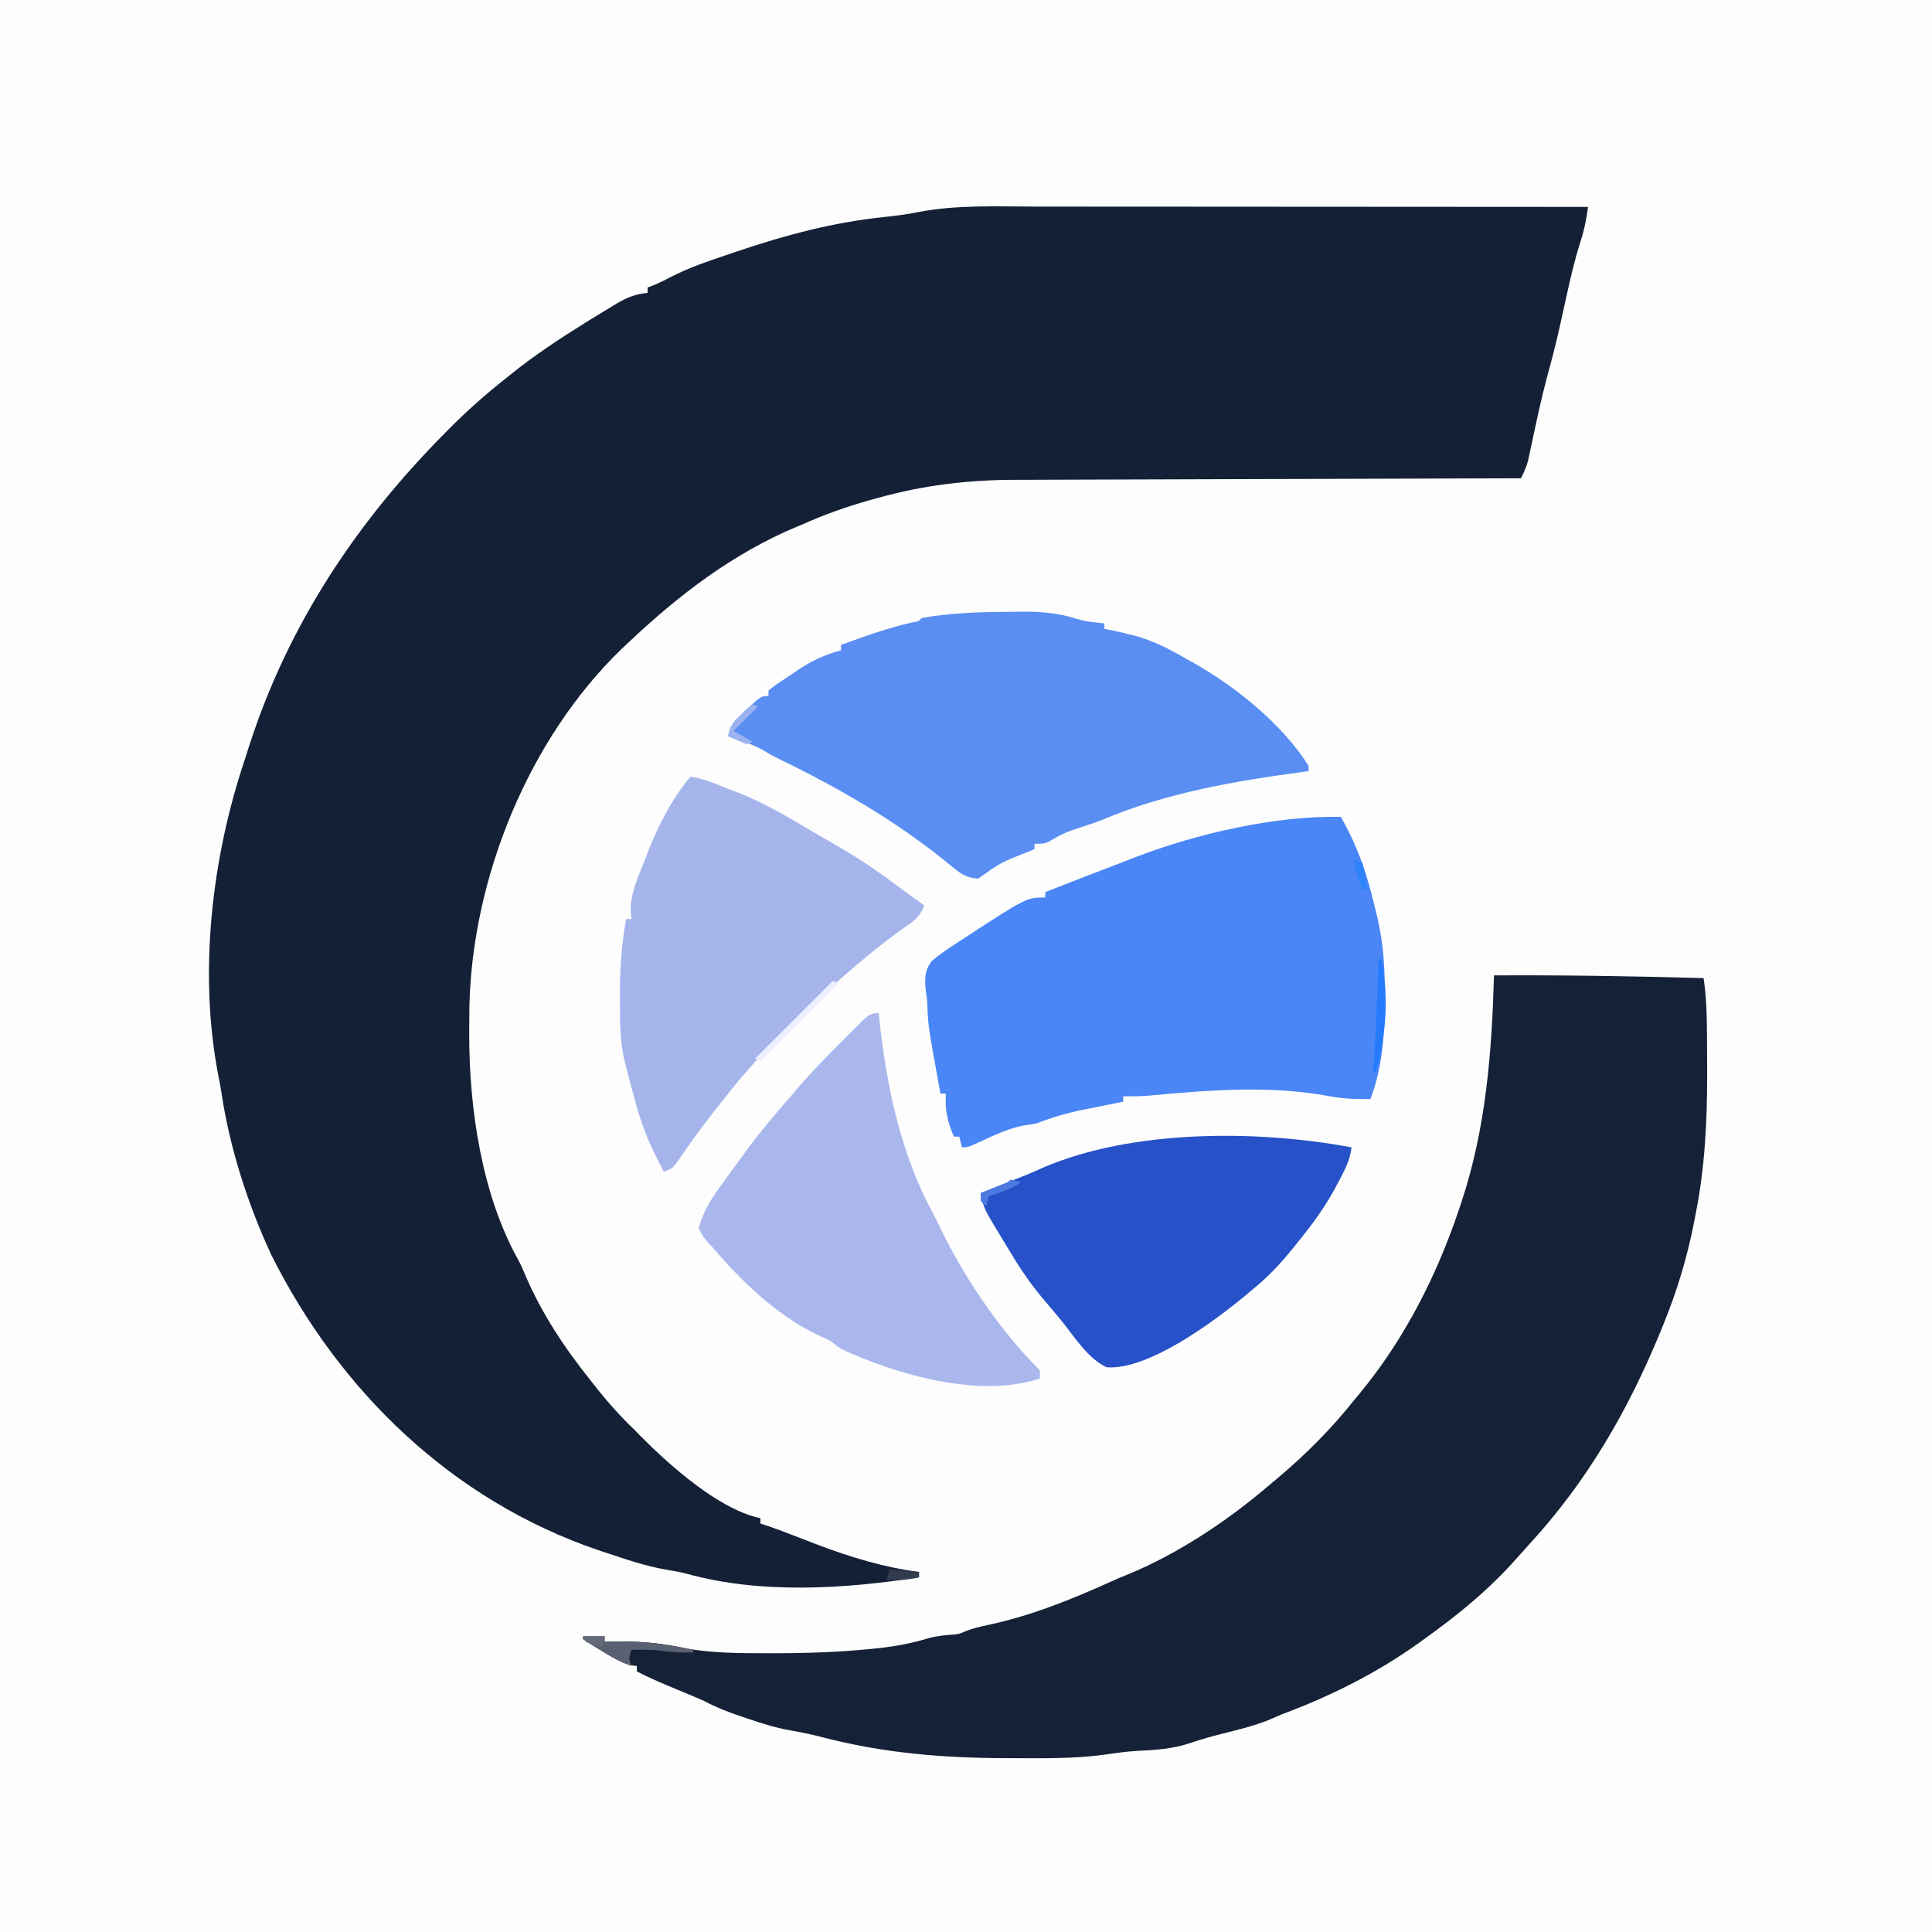
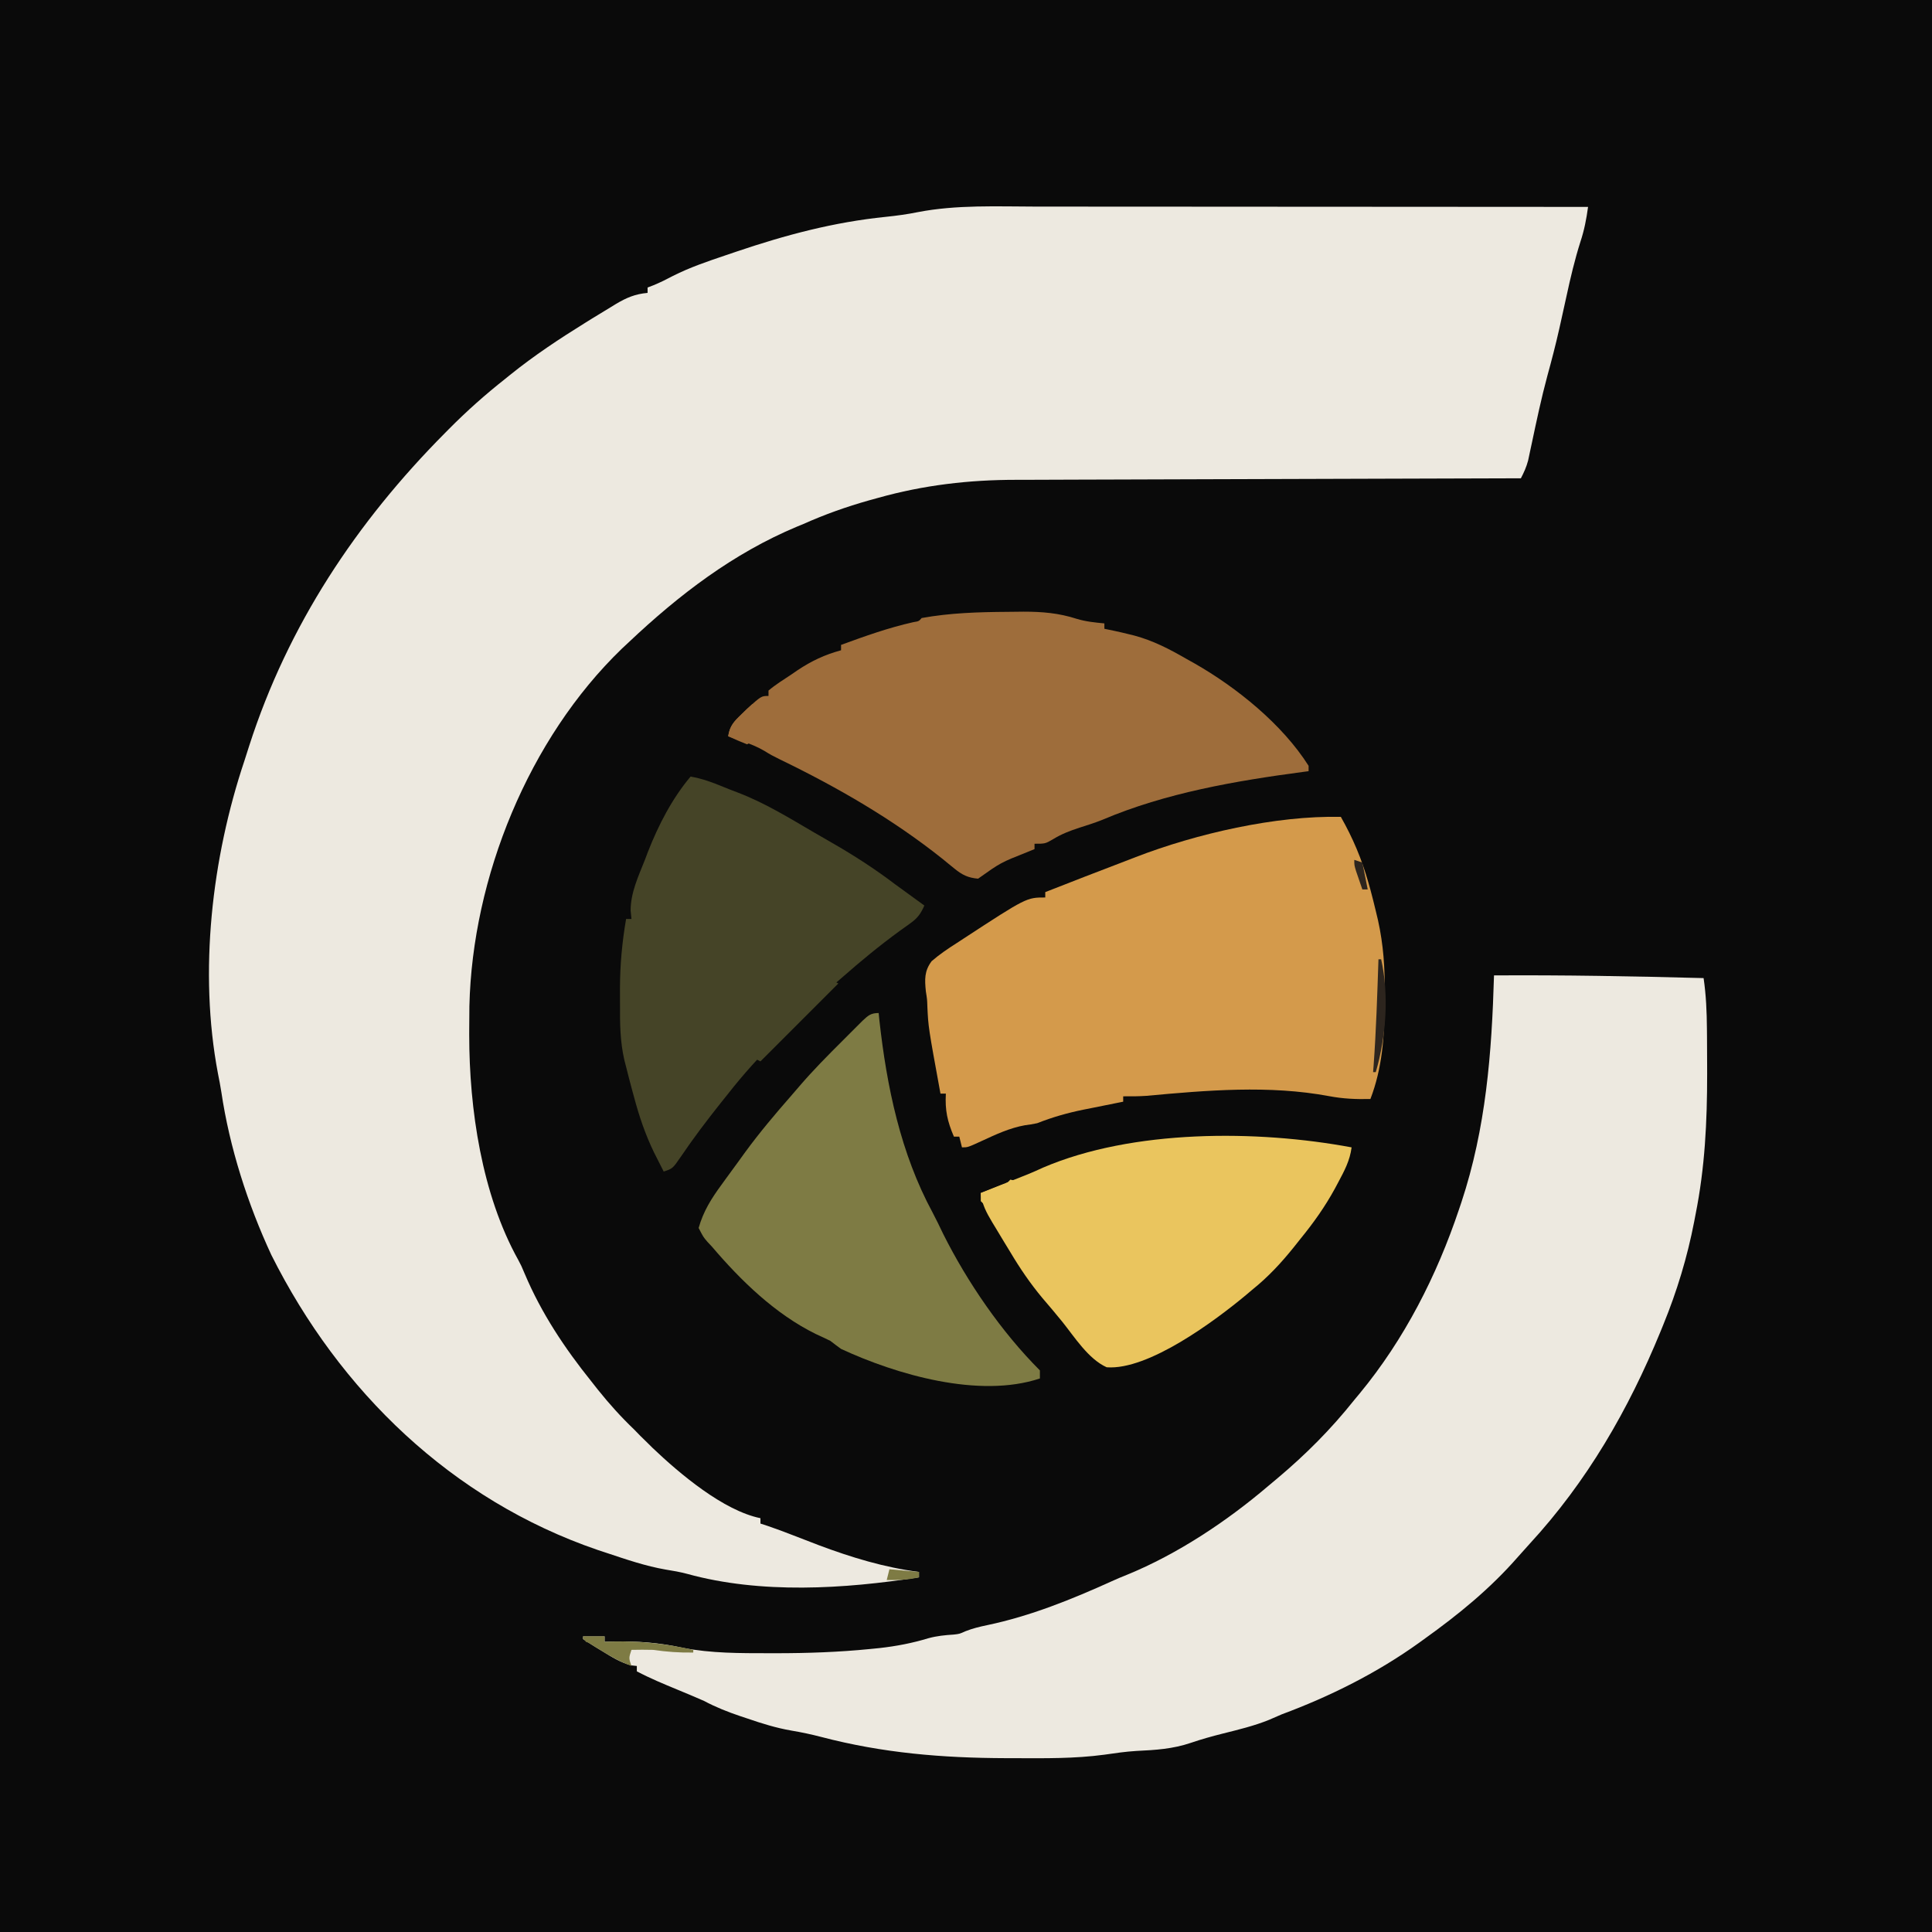
<svg xmlns="http://www.w3.org/2000/svg" version="1.1" width="719" height="719">
-   <path d="M0 0 C237.27 0 474.54 0 719 0 C719 237.27 719 474.54 719 719 C481.73 719 244.46 719 0 719 C0 481.73 0 244.46 0 0 Z " fill="#FDFDFD" transform="translate(0,0)" />
-   <path d="M0 0 C2.249 0 4.497 0 6.746 -0 C12.803 -0.001 18.859 0.005 24.916 0.012 C31.263 0.018 37.611 0.019 43.958 0.02 C54.597 0.023 65.235 0.029 75.873 0.038 C86.822 0.047 97.771 0.054 108.721 0.059 C109.398 0.059 110.074 0.059 110.772 0.059 C114.168 0.061 117.564 0.062 120.96 0.063 C149.058 0.074 177.156 0.091 205.254 0.114 C204.643 4.642 203.848 8.768 202.406 13.106 C200.301 19.75 198.722 26.445 197.247 33.255 C196.504 36.677 195.744 40.094 194.98 43.512 C194.831 44.18 194.682 44.849 194.528 45.538 C193.208 51.404 191.696 57.204 190.104 63.001 C187.862 71.305 186.09 79.717 184.308 88.13 C184.07 89.237 183.832 90.344 183.586 91.485 C183.377 92.474 183.168 93.463 182.952 94.482 C182.301 96.935 181.42 98.876 180.254 101.114 C178.689 101.117 178.689 101.117 177.093 101.121 C151.633 101.18 126.173 101.256 100.713 101.349 C88.4 101.394 76.088 101.434 63.775 101.46 C53.036 101.483 42.296 101.517 31.556 101.562 C25.877 101.586 20.198 101.605 14.519 101.611 C9.157 101.617 3.796 101.637 -1.565 101.668 C-3.518 101.676 -5.47 101.68 -7.423 101.679 C-25.063 101.667 -42.051 103.637 -59.059 108.426 C-60.707 108.88 -60.707 108.88 -62.388 109.343 C-70.789 111.714 -78.777 114.555 -86.746 118.114 C-87.505 118.425 -88.265 118.737 -89.047 119.059 C-112.925 129.042 -133.043 144.466 -151.746 162.114 C-153.03 163.316 -153.03 163.316 -154.34 164.543 C-189.004 198 -209.963 249.706 -211.059 297.539 C-211.103 300.439 -211.119 303.338 -211.121 306.239 C-211.123 306.915 -211.125 307.592 -211.127 308.29 C-211.118 335.857 -206.445 367.633 -192.887 391.981 C-191.746 394.114 -191.746 394.114 -190.414 397.281 C-184.265 411.827 -175.592 424.853 -165.746 437.114 C-164.909 438.176 -164.071 439.238 -163.234 440.301 C-159.019 445.568 -154.618 450.453 -149.746 455.114 C-148.983 455.897 -148.22 456.681 -147.434 457.489 C-146.547 458.355 -145.66 459.221 -144.746 460.114 C-144.12 460.736 -143.493 461.359 -142.848 462 C-132.768 471.581 -116.548 485.298 -102.746 488.114 C-102.746 488.774 -102.746 489.434 -102.746 490.114 C-101.884 490.395 -101.021 490.676 -100.133 490.965 C-96.904 492.06 -93.735 493.25 -90.559 494.489 C-88.288 495.364 -86.017 496.239 -83.746 497.114 C-82.858 497.456 -81.97 497.799 -81.055 498.153 C-68.948 502.7 -56.596 506.455 -43.746 508.114 C-43.746 508.774 -43.746 509.434 -43.746 510.114 C-71.53 514.472 -102.638 516.396 -130.039 508.824 C-132.688 508.129 -135.292 507.663 -137.996 507.239 C-145.456 505.94 -152.581 503.506 -159.746 501.114 C-160.937 500.72 -162.128 500.327 -163.355 499.922 C-217.565 481.341 -259.364 440.869 -284.762 390.153 C-293.569 371.179 -300.31 350.191 -303.373 329.506 C-303.734 327.188 -304.176 324.901 -304.641 322.602 C-311.813 284.717 -306.934 242.453 -294.746 206.114 C-294.158 204.281 -293.573 202.447 -292.988 200.614 C-278.56 155.798 -253.135 117.479 -220.121 84.239 C-219.64 83.752 -219.158 83.265 -218.662 82.763 C-212.04 76.085 -205.132 69.941 -197.746 64.114 C-197.149 63.632 -196.553 63.15 -195.938 62.654 C-186.993 55.436 -177.506 49.166 -167.746 43.114 C-166.981 42.638 -166.215 42.162 -165.426 41.671 C-163.145 40.263 -160.855 38.872 -158.559 37.489 C-157.864 37.062 -157.17 36.636 -156.454 36.198 C-152.544 33.881 -149.365 32.53 -144.746 32.114 C-144.746 31.454 -144.746 30.794 -144.746 30.114 C-143.646 29.69 -143.646 29.69 -142.523 29.258 C-140.021 28.227 -137.698 27.071 -135.312 25.801 C-128.986 22.609 -122.389 20.372 -115.684 18.114 C-114.386 17.673 -113.088 17.232 -111.79 16.791 C-93.334 10.548 -75.515 5.792 -56.11 3.814 C-52.063 3.397 -48.112 2.865 -44.121 2.051 C-29.715 -0.734 -14.604 -0.026 0 0 Z " fill="#142035" transform="translate(385.7461,76.88647)" />
-   <path d="M0 0 C26.015 -0.17 51.995 0.318 78 1 C78.926 7.331 79.189 13.524 79.238 19.918 C79.248 20.961 79.258 22.004 79.268 23.078 C79.293 26.448 79.305 29.818 79.312 33.188 C79.315 34.334 79.318 35.481 79.32 36.663 C79.325 54.464 78.502 71.504 75 89 C74.829 89.893 74.658 90.786 74.482 91.707 C71.921 104.928 68.086 117.539 63 130 C62.674 130.803 62.347 131.605 62.011 132.432 C50.019 161.684 34.659 188.328 13.168 211.645 C11.712 213.227 10.277 214.829 8.863 216.449 C-1.504 228.305 -13.242 237.871 -26 247 C-26.596 247.432 -27.192 247.863 -27.807 248.308 C-43.492 259.579 -60.928 268.282 -79 275 C-80.584 275.685 -82.168 276.373 -83.75 277.062 C-89.324 279.311 -95.142 280.707 -100.962 282.162 C-104.959 283.167 -108.875 284.258 -112.777 285.59 C-119.571 287.897 -125.957 288.275 -133.113 288.621 C-137.123 288.867 -141.048 289.44 -145.023 290.016 C-156.075 291.503 -167.181 291.351 -178.312 291.312 C-179.421 291.31 -180.53 291.308 -181.672 291.306 C-205.331 291.232 -227.442 289.42 -250.406 283.402 C-254.105 282.436 -257.772 281.661 -261.543 281.031 C-267.161 280.055 -272.428 278.415 -277.812 276.562 C-278.714 276.263 -279.616 275.963 -280.545 275.654 C-285.23 274.07 -289.624 272.332 -294 270 C-297.284 268.555 -300.585 267.171 -303.902 265.805 C-309.026 263.689 -314.096 261.588 -319 259 C-319 258.34 -319 257.68 -319 257 C-319.664 256.928 -320.328 256.856 -321.012 256.781 C-325.078 255.718 -328.259 253.697 -331.812 251.5 C-332.505 251.084 -333.198 250.667 -333.912 250.238 C-335.629 249.193 -337.318 248.1 -339 247 C-339 246.67 -339 246.34 -339 246 C-336.36 246 -333.72 246 -331 246 C-331 246.66 -331 247.32 -331 248 C-329.958 247.965 -328.917 247.93 -327.844 247.895 C-318.864 247.691 -310.655 248.32 -301.879 250.246 C-291.251 252.312 -280.537 252.24 -269.75 252.25 C-268.896 252.251 -268.043 252.253 -267.163 252.254 C-255.466 252.25 -243.891 251.852 -232.25 250.688 C-231.064 250.57 -229.877 250.452 -228.655 250.331 C-222.376 249.624 -216.465 248.49 -210.417 246.652 C-207.311 245.814 -204.272 245.509 -201.07 245.309 C-198.916 245.07 -198.916 245.07 -196.707 244.074 C-194.043 243.017 -191.436 242.392 -188.635 241.809 C-172.52 238.431 -157.174 232.224 -142.215 225.445 C-140.358 224.61 -138.488 223.8 -136.591 223.06 C-117.773 215.364 -99.437 203.159 -84 190 C-82.869 189.053 -81.737 188.107 -80.605 187.16 C-69.985 178.226 -60.659 168.878 -52 158 C-51.014 156.815 -51.014 156.815 -50.008 155.605 C-33.345 135.429 -21.292 111.742 -13 87 C-12.581 85.758 -12.581 85.758 -12.154 84.491 C-2.984 56.832 -0.84 28.954 0 0 Z " fill="#152136" transform="translate(556,363)" />
-   <path d="M0 0 C4.487 7.899 7.773 15.699 10.25 24.438 C10.483 25.258 10.717 26.078 10.958 26.923 C11.687 29.605 12.355 32.296 13 35 C13.273 36.14 13.546 37.281 13.827 38.456 C15.84 47.565 16.429 56.189 16.312 65.5 C16.316 66.785 16.319 68.07 16.322 69.395 C16.255 81.567 15.416 93.559 11 105 C5.685 105.126 0.841 104.918 -4.375 103.932 C-26.671 99.763 -49.881 101.748 -72.316 103.816 C-75.218 104.015 -78.092 104.03 -81 104 C-81 104.66 -81 105.32 -81 106 C-82.028 106.204 -82.028 106.204 -83.076 106.411 C-86.219 107.038 -89.359 107.675 -92.5 108.312 C-93.578 108.526 -94.655 108.739 -95.766 108.959 C-101.789 110.189 -107.287 111.749 -113 114 C-115.406 114.484 -115.406 114.484 -117.5 114.75 C-123.271 115.778 -128.353 118.175 -133.643 120.612 C-138.831 123 -138.831 123 -141 123 C-141.33 121.68 -141.66 120.36 -142 119 C-142.66 119 -143.32 119 -144 119 C-146.45 113.283 -147.333 109.21 -147 103 C-147.66 103 -148.32 103 -149 103 C-153.518 78.296 -153.518 78.296 -153.875 70.625 C-153.963 67.919 -153.963 67.919 -154.438 64.938 C-154.883 60.484 -155.031 57.381 -152.285 53.703 C-149.357 51.168 -146.261 49.069 -143 47 C-142.201 46.477 -141.402 45.954 -140.579 45.415 C-116.971 30 -116.971 30 -110 30 C-110 29.34 -110 28.68 -110 28 C-100.277 24.178 -90.538 20.404 -80.777 16.68 C-79.287 16.11 -77.8 15.533 -76.313 14.956 C-53.763 6.259 -24.214 -0.539 0 0 Z " fill="#4A86F5" transform="translate(499,304)" />
-   <path d="M0 0 C2.012 -0.014 4.025 -0.04 6.037 -0.067 C13.007 -0.063 19.13 0.443 25.782 2.586 C29.204 3.63 32.562 3.963 36.117 4.299 C36.117 4.959 36.117 5.619 36.117 6.299 C37.395 6.567 38.674 6.835 39.992 7.111 C41.708 7.471 43.414 7.876 45.117 8.299 C45.825 8.472 46.534 8.646 47.264 8.825 C54.32 10.726 60.308 13.845 66.617 17.486 C67.585 18.026 68.553 18.565 69.55 19.121 C85.319 28.106 102.326 41.823 112.117 57.299 C112.117 57.959 112.117 58.619 112.117 59.299 C111.43 59.388 110.743 59.478 110.035 59.571 C84.958 62.909 58.953 67.375 35.515 77.334 C32.693 78.469 29.828 79.379 26.929 80.299 C23.409 81.437 20.279 82.626 17.117 84.549 C14.117 86.299 14.117 86.299 10.117 86.299 C10.117 86.959 10.117 87.619 10.117 88.299 C9.209 88.67 8.302 89.041 7.367 89.424 C-2.448 93.306 -2.448 93.306 -10.883 99.299 C-14.63 98.982 -16.845 97.89 -19.712 95.525 C-20.42 94.953 -21.128 94.381 -21.857 93.792 C-22.608 93.176 -23.36 92.559 -24.133 91.924 C-42.672 77.14 -63.314 65.239 -84.633 54.92 C-87.883 53.299 -87.883 53.299 -90.458 51.72 C-93.133 50.153 -95.772 49.133 -98.696 48.111 C-99.672 47.767 -100.648 47.423 -101.653 47.068 C-102.757 46.687 -102.757 46.687 -103.883 46.299 C-103.32 42.537 -101.775 40.84 -99.071 38.236 C-98.04 37.229 -98.04 37.229 -96.989 36.201 C-91.563 31.299 -91.563 31.299 -88.883 31.299 C-88.883 30.639 -88.883 29.979 -88.883 29.299 C-86.259 27.072 -83.313 25.261 -80.446 23.361 C-79.663 22.823 -78.88 22.285 -78.073 21.73 C-72.878 18.262 -67.914 15.935 -61.883 14.299 C-61.883 13.639 -61.883 12.979 -61.883 12.299 C-53.007 9.049 -44.25 5.913 -35.008 3.842 C-32.914 3.499 -32.914 3.499 -31.883 2.299 C-21.358 0.386 -10.675 0.07 0 0 Z " fill="#5A8EF3" transform="translate(374.8835,227.7014)" />
-   <path d="M0 0 C4.375 0.772 8.147 2.162 12.234 3.859 C14.003 4.589 15.784 5.29 17.578 5.953 C27.411 9.718 36.318 15.15 45.375 20.464 C47.825 21.897 50.283 23.313 52.746 24.723 C60.863 29.391 68.533 34.329 76 40 C78.06 41.504 80.122 43.004 82.188 44.5 C83.792 45.667 85.396 46.833 87 48 C85.688 51.015 84.472 52.693 81.797 54.594 C81.153 55.061 80.509 55.528 79.846 56.009 C79.154 56.501 78.463 56.993 77.75 57.5 C70.34 62.907 63.349 68.659 56.464 74.715 C55.183 75.839 53.891 76.952 52.598 78.062 C48.191 81.851 44.067 85.851 40 90 C37.419 92.594 34.824 95.172 32.203 97.727 C25.645 104.14 19.664 110.769 14 118 C13.118 119.104 12.235 120.206 11.352 121.309 C6.074 127.925 1.003 134.633 -3.74 141.646 C-6.677 145.892 -6.677 145.892 -10 147 C-10.773 145.481 -11.544 143.959 -12.312 142.438 C-12.742 141.591 -13.171 140.744 -13.613 139.871 C-16.892 133.084 -19.123 126.465 -21.062 119.188 C-21.318 118.254 -21.574 117.32 -21.838 116.357 C-22.588 113.578 -23.302 110.793 -24 108 C-24.204 107.211 -24.409 106.422 -24.62 105.609 C-26.231 98.689 -26.305 91.854 -26.261 84.77 C-26.25 82.767 -26.262 80.764 -26.273 78.762 C-26.256 69.975 -25.479 61.656 -24 53 C-23.34 53 -22.68 53 -22 53 C-22.103 51.969 -22.206 50.938 -22.312 49.875 C-22.312 43.18 -19.424 37.133 -17 31 C-16.424 29.476 -16.424 29.476 -15.836 27.922 C-11.928 17.98 -6.888 8.207 0 0 Z " fill="#A5B5EC" transform="translate(257,289)" />
-   <path d="M0 0 C0.086 0.877 0.173 1.753 0.262 2.656 C2.998 27.358 8.16 52.266 20.062 74.241 C21.454 76.852 22.718 79.522 24 82.188 C33.023 100.209 45.701 118.701 60 133 C60 133.99 60 134.98 60 136 C37.381 143.54 6.621 134.563 -14 125 C-15.352 124.026 -16.689 123.029 -18 122 C-19.799 121.118 -21.613 120.267 -23.438 119.438 C-38.474 112.038 -51.244 99.629 -62 87 C-62.88 86.056 -62.88 86.056 -63.777 85.094 C-65.25 83.375 -65.25 83.375 -67 80 C-65.234 73.721 -62.209 68.966 -58.375 63.75 C-57.839 63.008 -57.304 62.267 -56.752 61.503 C-55.177 59.328 -53.589 57.164 -52 55 C-51.21 53.908 -50.421 52.816 -49.633 51.723 C-44.28 44.419 -38.48 37.545 -32.517 30.739 C-31.483 29.554 -30.457 28.363 -29.438 27.166 C-24.456 21.36 -19.107 15.958 -13.688 10.562 C-12.782 9.653 -11.876 8.744 -10.943 7.807 C-10.079 6.944 -9.215 6.081 -8.324 5.191 C-7.541 4.41 -6.758 3.628 -5.952 2.823 C-3.857 0.867 -2.877 0 0 0 Z " fill="#A9B7ED" transform="translate(327,377)" />
-   <path d="M0 0 C-0.613 4.898 -2.705 8.771 -5 13.062 C-5.402 13.816 -5.805 14.57 -6.219 15.346 C-9.902 22.086 -14.139 28.043 -19 34 C-19.836 35.052 -20.672 36.104 -21.508 37.156 C-26.234 43.039 -31.11 48.281 -37 53 C-37.746 53.633 -38.493 54.266 -39.262 54.918 C-50.681 64.425 -75.559 83.028 -91.145 81.836 C-97.973 78.76 -103.087 70.606 -107.641 64.922 C-110.082 61.899 -112.6 58.953 -115.125 56 C-119.624 50.594 -123.407 45.036 -127 39 C-127.872 37.569 -128.745 36.138 -129.617 34.707 C-130.538 33.18 -131.457 31.653 -132.375 30.125 C-132.817 29.399 -133.258 28.673 -133.713 27.925 C-135.859 24.306 -137.548 21.269 -138 17 C-136.542 16.417 -135.083 15.833 -133.625 15.25 C-132.714 14.885 -131.802 14.52 -130.863 14.145 C-129.028 13.411 -127.192 12.679 -125.355 11.949 C-124.516 11.615 -123.677 11.281 -122.812 10.938 C-122.056 10.637 -121.299 10.337 -120.52 10.027 C-118.602 9.246 -116.71 8.402 -114.832 7.531 C-81.517 -6.734 -35.2 -6.578 0 0 Z " fill="#2751C8" transform="translate(503,427)" />
-   <path d="M0 0 C2.64 0 5.28 0 8 0 C8 0.66 8 1.32 8 2 C9.042 1.965 10.083 1.93 11.156 1.895 C21.482 1.662 30.935 2.724 41 5 C41 5.33 41 5.66 41 6 C35.84 6.091 31.117 5.731 26 5 C23.326 4.92 20.676 4.953 18 5 C16.989 8.049 16.989 8.049 18 11 C13.747 9.47 10.007 7.318 6.188 4.938 C5.59 4.573 4.993 4.209 4.377 3.834 C2.899 2.92 1.447 1.964 0 1 C0 0.67 0 0.34 0 0 Z " fill="#586071" transform="translate(217,609)" />
-   <path d="M0 0 C0.33 0 0.66 0 1 0 C3.998 13.447 2.827 28.857 -1 42 C-1.33 42 -1.66 42 -2 42 C-1.939 41.23 -1.879 40.461 -1.816 39.668 C-0.853 26.461 -0.448 13.233 0 0 Z " fill="#257BFB" transform="translate(513,357)" />
-   <path d="M0 0 C0.66 0.33 1.32 0.66 2 1 C-7.57 10.57 -17.14 20.14 -27 30 C-27.66 29.67 -28.32 29.34 -29 29 C-19.333 19.333 -9.667 9.667 0 0 Z " fill="#EDF0FB" transform="translate(310,365)" />
-   <path d="M0 0 C0.66 0.33 1.32 0.66 2 1 C-0.97 3.97 -3.94 6.94 -7 10 C-3.535 11.98 -3.535 11.98 0 14 C-0.99 14.495 -0.99 14.495 -2 15 C-4.36 14.064 -6.696 13.067 -9 12 C-8.45 8.125 -6.724 6.404 -3.938 3.75 C-3.204 3.044 -2.471 2.337 -1.715 1.609 C-1.149 1.078 -0.583 0.547 0 0 Z " fill="#9BB2F0" transform="translate(280,262)" />
-   <path d="M0 0 C3.63 0.33 7.26 0.66 11 1 C11 1.66 11 2.32 11 3 C6.947 3.982 3.161 4.082 -1 4 C-0.67 2.68 -0.34 1.36 0 0 Z " fill="#333B4F" transform="translate(331,584)" />
-   <path d="M0 0 C2.062 0.438 2.062 0.438 4 1 C0.145 3.57 -3.52 4.858 -8 6 C-8.33 7.32 -8.66 8.64 -9 10 C-9.66 9.34 -10.32 8.68 -11 8 C-11 7.01 -11 6.02 -11 5 C-9.935 4.584 -9.935 4.584 -8.848 4.16 C-7.469 3.617 -7.469 3.617 -6.062 3.062 C-5.146 2.703 -4.229 2.343 -3.285 1.973 C-1.076 1.2 -1.076 1.2 0 0 Z " fill="#4C7AE1" transform="translate(376,439)" />
-   <path d="M0 0 C0.99 0.33 1.98 0.66 3 1 C3.66 4.3 4.32 7.6 5 11 C4.34 11 3.68 11 3 11 C2.496 9.543 1.997 8.084 1.5 6.625 C1.222 5.813 0.943 5.001 0.656 4.164 C0 2 0 2 0 0 Z " fill="#2E83FB" transform="translate(504,320)" />
-   <path d="M0 0 C2.64 0 5.28 0 8 0 C7.67 1.32 7.34 2.64 7 4 C4.98 3.398 2.979 2.727 1 2 C0.67 1.34 0.34 0.68 0 0 Z " fill="#646A79" transform="translate(217,609)" />
+   <path d="M0 0 C237.27 0 474.54 0 719 0 C719 237.27 719 474.54 719 719 C481.73 719 244.46 719 0 719 C0 481.73 0 244.46 0 0 Z " fill="#0A0A0A" transform="translate(0,0)" />
+   <path d="M0 0 C2.249 0 4.497 0 6.746 -0 C12.803 -0.001 18.859 0.005 24.916 0.012 C31.263 0.018 37.611 0.019 43.958 0.02 C54.597 0.023 65.235 0.029 75.873 0.038 C86.822 0.047 97.771 0.054 108.721 0.059 C109.398 0.059 110.074 0.059 110.772 0.059 C114.168 0.061 117.564 0.062 120.96 0.063 C149.058 0.074 177.156 0.091 205.254 0.114 C204.643 4.642 203.848 8.768 202.406 13.106 C200.301 19.75 198.722 26.445 197.247 33.255 C196.504 36.677 195.744 40.094 194.98 43.512 C194.831 44.18 194.682 44.849 194.528 45.538 C193.208 51.404 191.696 57.204 190.104 63.001 C187.862 71.305 186.09 79.717 184.308 88.13 C184.07 89.237 183.832 90.344 183.586 91.485 C183.377 92.474 183.168 93.463 182.952 94.482 C182.301 96.935 181.42 98.876 180.254 101.114 C178.689 101.117 178.689 101.117 177.093 101.121 C151.633 101.18 126.173 101.256 100.713 101.349 C88.4 101.394 76.088 101.434 63.775 101.46 C53.036 101.483 42.296 101.517 31.556 101.562 C25.877 101.586 20.198 101.605 14.519 101.611 C9.157 101.617 3.796 101.637 -1.565 101.668 C-3.518 101.676 -5.47 101.68 -7.423 101.679 C-25.063 101.667 -42.051 103.637 -59.059 108.426 C-60.707 108.88 -60.707 108.88 -62.388 109.343 C-70.789 111.714 -78.777 114.555 -86.746 118.114 C-87.505 118.425 -88.265 118.737 -89.047 119.059 C-112.925 129.042 -133.043 144.466 -151.746 162.114 C-153.03 163.316 -153.03 163.316 -154.34 164.543 C-189.004 198 -209.963 249.706 -211.059 297.539 C-211.103 300.439 -211.119 303.338 -211.121 306.239 C-211.123 306.915 -211.125 307.592 -211.127 308.29 C-211.118 335.857 -206.445 367.633 -192.887 391.981 C-191.746 394.114 -191.746 394.114 -190.414 397.281 C-184.265 411.827 -175.592 424.853 -165.746 437.114 C-164.909 438.176 -164.071 439.238 -163.234 440.301 C-159.019 445.568 -154.618 450.453 -149.746 455.114 C-148.983 455.897 -148.22 456.681 -147.434 457.489 C-146.547 458.355 -145.66 459.221 -144.746 460.114 C-144.12 460.736 -143.493 461.359 -142.848 462 C-132.768 471.581 -116.548 485.298 -102.746 488.114 C-102.746 488.774 -102.746 489.434 -102.746 490.114 C-101.884 490.395 -101.021 490.676 -100.133 490.965 C-96.904 492.06 -93.735 493.25 -90.559 494.489 C-88.288 495.364 -86.017 496.239 -83.746 497.114 C-82.858 497.456 -81.97 497.799 -81.055 498.153 C-68.948 502.7 -56.596 506.455 -43.746 508.114 C-43.746 508.774 -43.746 509.434 -43.746 510.114 C-71.53 514.472 -102.638 516.396 -130.039 508.824 C-132.688 508.129 -135.292 507.663 -137.996 507.239 C-145.456 505.94 -152.581 503.506 -159.746 501.114 C-160.937 500.72 -162.128 500.327 -163.355 499.922 C-217.565 481.341 -259.364 440.869 -284.762 390.153 C-293.569 371.179 -300.31 350.191 -303.373 329.506 C-303.734 327.188 -304.176 324.901 -304.641 322.602 C-311.813 284.717 -306.934 242.453 -294.746 206.114 C-294.158 204.281 -293.573 202.447 -292.988 200.614 C-278.56 155.798 -253.135 117.479 -220.121 84.239 C-219.64 83.752 -219.158 83.265 -218.662 82.763 C-212.04 76.085 -205.132 69.941 -197.746 64.114 C-197.149 63.632 -196.553 63.15 -195.938 62.654 C-186.993 55.436 -177.506 49.166 -167.746 43.114 C-166.981 42.638 -166.215 42.162 -165.426 41.671 C-163.145 40.263 -160.855 38.872 -158.559 37.489 C-157.864 37.062 -157.17 36.636 -156.454 36.198 C-152.544 33.881 -149.365 32.53 -144.746 32.114 C-144.746 31.454 -144.746 30.794 -144.746 30.114 C-143.646 29.69 -143.646 29.69 -142.523 29.258 C-140.021 28.227 -137.698 27.071 -135.312 25.801 C-128.986 22.609 -122.389 20.372 -115.684 18.114 C-114.386 17.673 -113.088 17.232 -111.79 16.791 C-93.334 10.548 -75.515 5.792 -56.11 3.814 C-52.063 3.397 -48.112 2.865 -44.121 2.051 C-29.715 -0.734 -14.604 -0.026 0 0 Z " fill="#EDE9E0" transform="translate(385.7461,76.88647)" />
+   <path d="M0 0 C26.015 -0.17 51.995 0.318 78 1 C78.926 7.331 79.189 13.524 79.238 19.918 C79.248 20.961 79.258 22.004 79.268 23.078 C79.293 26.448 79.305 29.818 79.312 33.188 C79.315 34.334 79.318 35.481 79.32 36.663 C79.325 54.464 78.502 71.504 75 89 C74.829 89.893 74.658 90.786 74.482 91.707 C71.921 104.928 68.086 117.539 63 130 C62.674 130.803 62.347 131.605 62.011 132.432 C50.019 161.684 34.659 188.328 13.168 211.645 C11.712 213.227 10.277 214.829 8.863 216.449 C-1.504 228.305 -13.242 237.871 -26 247 C-26.596 247.432 -27.192 247.863 -27.807 248.308 C-43.492 259.579 -60.928 268.282 -79 275 C-80.584 275.685 -82.168 276.373 -83.75 277.062 C-89.324 279.311 -95.142 280.707 -100.962 282.162 C-104.959 283.167 -108.875 284.258 -112.777 285.59 C-119.571 287.897 -125.957 288.275 -133.113 288.621 C-137.123 288.867 -141.048 289.44 -145.023 290.016 C-156.075 291.503 -167.181 291.351 -178.312 291.312 C-179.421 291.31 -180.53 291.308 -181.672 291.306 C-205.331 291.232 -227.442 289.42 -250.406 283.402 C-254.105 282.436 -257.772 281.661 -261.543 281.031 C-267.161 280.055 -272.428 278.415 -277.812 276.562 C-278.714 276.263 -279.616 275.963 -280.545 275.654 C-285.23 274.07 -289.624 272.332 -294 270 C-297.284 268.555 -300.585 267.171 -303.902 265.805 C-309.026 263.689 -314.096 261.588 -319 259 C-319 258.34 -319 257.68 -319 257 C-319.664 256.928 -320.328 256.856 -321.012 256.781 C-325.078 255.718 -328.259 253.697 -331.812 251.5 C-332.505 251.084 -333.198 250.667 -333.912 250.238 C-335.629 249.193 -337.318 248.1 -339 247 C-339 246.67 -339 246.34 -339 246 C-336.36 246 -333.72 246 -331 246 C-331 246.66 -331 247.32 -331 248 C-329.958 247.965 -328.917 247.93 -327.844 247.895 C-318.864 247.691 -310.655 248.32 -301.879 250.246 C-291.251 252.312 -280.537 252.24 -269.75 252.25 C-268.896 252.251 -268.043 252.253 -267.163 252.254 C-255.466 252.25 -243.891 251.852 -232.25 250.688 C-231.064 250.57 -229.877 250.452 -228.655 250.331 C-222.376 249.624 -216.465 248.49 -210.417 246.652 C-207.311 245.814 -204.272 245.509 -201.07 245.309 C-198.916 245.07 -198.916 245.07 -196.707 244.074 C-194.043 243.017 -191.436 242.392 -188.635 241.809 C-172.52 238.431 -157.174 232.224 -142.215 225.445 C-140.358 224.61 -138.488 223.8 -136.591 223.06 C-117.773 215.364 -99.437 203.159 -84 190 C-82.869 189.053 -81.737 188.107 -80.605 187.16 C-69.985 178.226 -60.659 168.878 -52 158 C-51.014 156.815 -51.014 156.815 -50.008 155.605 C-33.345 135.429 -21.292 111.742 -13 87 C-12.581 85.758 -12.581 85.758 -12.154 84.491 C-2.984 56.832 -0.84 28.954 0 0 Z " fill="#EDE9E0" transform="translate(556,363)" />
+   <path d="M0 0 C4.487 7.899 7.773 15.699 10.25 24.438 C10.483 25.258 10.717 26.078 10.958 26.923 C11.687 29.605 12.355 32.296 13 35 C13.273 36.14 13.546 37.281 13.827 38.456 C15.84 47.565 16.429 56.189 16.312 65.5 C16.316 66.785 16.319 68.07 16.322 69.395 C16.255 81.567 15.416 93.559 11 105 C5.685 105.126 0.841 104.918 -4.375 103.932 C-26.671 99.763 -49.881 101.748 -72.316 103.816 C-75.218 104.015 -78.092 104.03 -81 104 C-81 104.66 -81 105.32 -81 106 C-82.028 106.204 -82.028 106.204 -83.076 106.411 C-86.219 107.038 -89.359 107.675 -92.5 108.312 C-93.578 108.526 -94.655 108.739 -95.766 108.959 C-101.789 110.189 -107.287 111.749 -113 114 C-115.406 114.484 -115.406 114.484 -117.5 114.75 C-123.271 115.778 -128.353 118.175 -133.643 120.612 C-138.831 123 -138.831 123 -141 123 C-141.33 121.68 -141.66 120.36 -142 119 C-142.66 119 -143.32 119 -144 119 C-146.45 113.283 -147.333 109.21 -147 103 C-147.66 103 -148.32 103 -149 103 C-153.518 78.296 -153.518 78.296 -153.875 70.625 C-153.963 67.919 -153.963 67.919 -154.438 64.938 C-154.883 60.484 -155.031 57.381 -152.285 53.703 C-149.357 51.168 -146.261 49.069 -143 47 C-142.201 46.477 -141.402 45.954 -140.579 45.415 C-116.971 30 -116.971 30 -110 30 C-110 29.34 -110 28.68 -110 28 C-100.277 24.178 -90.538 20.404 -80.777 16.68 C-79.287 16.11 -77.8 15.533 -76.313 14.956 C-53.763 6.259 -24.214 -0.539 0 0 Z " fill="#D49A4B" transform="translate(499,304)" />
+   <path d="M0 0 C2.012 -0.014 4.025 -0.04 6.037 -0.067 C13.007 -0.063 19.13 0.443 25.782 2.586 C29.204 3.63 32.562 3.963 36.117 4.299 C36.117 4.959 36.117 5.619 36.117 6.299 C37.395 6.567 38.674 6.835 39.992 7.111 C41.708 7.471 43.414 7.876 45.117 8.299 C45.825 8.472 46.534 8.646 47.264 8.825 C54.32 10.726 60.308 13.845 66.617 17.486 C67.585 18.026 68.553 18.565 69.55 19.121 C85.319 28.106 102.326 41.823 112.117 57.299 C112.117 57.959 112.117 58.619 112.117 59.299 C111.43 59.388 110.743 59.478 110.035 59.571 C84.958 62.909 58.953 67.375 35.515 77.334 C32.693 78.469 29.828 79.379 26.929 80.299 C23.409 81.437 20.279 82.626 17.117 84.549 C14.117 86.299 14.117 86.299 10.117 86.299 C10.117 86.959 10.117 87.619 10.117 88.299 C9.209 88.67 8.302 89.041 7.367 89.424 C-2.448 93.306 -2.448 93.306 -10.883 99.299 C-14.63 98.982 -16.845 97.89 -19.712 95.525 C-20.42 94.953 -21.128 94.381 -21.857 93.792 C-22.608 93.176 -23.36 92.559 -24.133 91.924 C-42.672 77.14 -63.314 65.239 -84.633 54.92 C-87.883 53.299 -87.883 53.299 -90.458 51.72 C-93.133 50.153 -95.772 49.133 -98.696 48.111 C-99.672 47.767 -100.648 47.423 -101.653 47.068 C-102.757 46.687 -102.757 46.687 -103.883 46.299 C-103.32 42.537 -101.775 40.84 -99.071 38.236 C-98.04 37.229 -98.04 37.229 -96.989 36.201 C-91.563 31.299 -91.563 31.299 -88.883 31.299 C-88.883 30.639 -88.883 29.979 -88.883 29.299 C-86.259 27.072 -83.313 25.261 -80.446 23.361 C-79.663 22.823 -78.88 22.285 -78.073 21.73 C-72.878 18.262 -67.914 15.935 -61.883 14.299 C-61.883 13.639 -61.883 12.979 -61.883 12.299 C-53.007 9.049 -44.25 5.913 -35.008 3.842 C-32.914 3.499 -32.914 3.499 -31.883 2.299 C-21.358 0.386 -10.675 0.07 0 0 Z " fill="#9E6D3B" transform="translate(374.8835,227.7014)" />
+   <path d="M0 0 C4.375 0.772 8.147 2.162 12.234 3.859 C14.003 4.589 15.784 5.29 17.578 5.953 C27.411 9.718 36.318 15.15 45.375 20.464 C47.825 21.897 50.283 23.313 52.746 24.723 C60.863 29.391 68.533 34.329 76 40 C78.06 41.504 80.122 43.004 82.188 44.5 C83.792 45.667 85.396 46.833 87 48 C85.688 51.015 84.472 52.693 81.797 54.594 C81.153 55.061 80.509 55.528 79.846 56.009 C79.154 56.501 78.463 56.993 77.75 57.5 C70.34 62.907 63.349 68.659 56.464 74.715 C55.183 75.839 53.891 76.952 52.598 78.062 C48.191 81.851 44.067 85.851 40 90 C37.419 92.594 34.824 95.172 32.203 97.727 C25.645 104.14 19.664 110.769 14 118 C13.118 119.104 12.235 120.206 11.352 121.309 C6.074 127.925 1.003 134.633 -3.74 141.646 C-6.677 145.892 -6.677 145.892 -10 147 C-10.773 145.481 -11.544 143.959 -12.312 142.438 C-12.742 141.591 -13.171 140.744 -13.613 139.871 C-16.892 133.084 -19.123 126.465 -21.062 119.188 C-21.318 118.254 -21.574 117.32 -21.838 116.357 C-22.588 113.578 -23.302 110.793 -24 108 C-24.204 107.211 -24.409 106.422 -24.62 105.609 C-26.231 98.689 -26.305 91.854 -26.261 84.77 C-26.25 82.767 -26.262 80.764 -26.273 78.762 C-26.256 69.975 -25.479 61.656 -24 53 C-23.34 53 -22.68 53 -22 53 C-22.103 51.969 -22.206 50.938 -22.312 49.875 C-22.312 43.18 -19.424 37.133 -17 31 C-16.424 29.476 -16.424 29.476 -15.836 27.922 C-11.928 17.98 -6.888 8.207 0 0 Z " fill="#454427" transform="translate(257,289)" />
+   <path d="M0 0 C0.086 0.877 0.173 1.753 0.262 2.656 C2.998 27.358 8.16 52.266 20.062 74.241 C21.454 76.852 22.718 79.522 24 82.188 C33.023 100.209 45.701 118.701 60 133 C60 133.99 60 134.98 60 136 C37.381 143.54 6.621 134.563 -14 125 C-15.352 124.026 -16.689 123.029 -18 122 C-19.799 121.118 -21.613 120.267 -23.438 119.438 C-38.474 112.038 -51.244 99.629 -62 87 C-62.88 86.056 -62.88 86.056 -63.777 85.094 C-65.25 83.375 -65.25 83.375 -67 80 C-65.234 73.721 -62.209 68.966 -58.375 63.75 C-57.839 63.008 -57.304 62.267 -56.752 61.503 C-55.177 59.328 -53.589 57.164 -52 55 C-51.21 53.908 -50.421 52.816 -49.633 51.723 C-44.28 44.419 -38.48 37.545 -32.517 30.739 C-31.483 29.554 -30.457 28.363 -29.438 27.166 C-24.456 21.36 -19.107 15.958 -13.688 10.562 C-12.782 9.653 -11.876 8.744 -10.943 7.807 C-10.079 6.944 -9.215 6.081 -8.324 5.191 C-7.541 4.41 -6.758 3.628 -5.952 2.823 C-3.857 0.867 -2.877 0 0 0 Z " fill="#7E7B44" transform="translate(327,377)" />
+   <path d="M0 0 C-0.613 4.898 -2.705 8.771 -5 13.062 C-5.402 13.816 -5.805 14.57 -6.219 15.346 C-9.902 22.086 -14.139 28.043 -19 34 C-19.836 35.052 -20.672 36.104 -21.508 37.156 C-26.234 43.039 -31.11 48.281 -37 53 C-37.746 53.633 -38.493 54.266 -39.262 54.918 C-50.681 64.425 -75.559 83.028 -91.145 81.836 C-97.973 78.76 -103.087 70.606 -107.641 64.922 C-110.082 61.899 -112.6 58.953 -115.125 56 C-119.624 50.594 -123.407 45.036 -127 39 C-127.872 37.569 -128.745 36.138 -129.617 34.707 C-130.538 33.18 -131.457 31.653 -132.375 30.125 C-132.817 29.399 -133.258 28.673 -133.713 27.925 C-135.859 24.306 -137.548 21.269 -138 17 C-136.542 16.417 -135.083 15.833 -133.625 15.25 C-132.714 14.885 -131.802 14.52 -130.863 14.145 C-129.028 13.411 -127.192 12.679 -125.355 11.949 C-124.516 11.615 -123.677 11.281 -122.812 10.938 C-122.056 10.637 -121.299 10.337 -120.52 10.027 C-118.602 9.246 -116.71 8.402 -114.832 7.531 C-81.517 -6.734 -35.2 -6.578 0 0 Z " fill="#EAC55E" transform="translate(503,427)" />
+   <path d="M0 0 C2.64 0 5.28 0 8 0 C8 0.66 8 1.32 8 2 C9.042 1.965 10.083 1.93 11.156 1.895 C21.482 1.662 30.935 2.724 41 5 C41 5.33 41 5.66 41 6 C35.84 6.091 31.117 5.731 26 5 C23.326 4.92 20.676 4.953 18 5 C16.989 8.049 16.989 8.049 18 11 C13.747 9.47 10.007 7.318 6.188 4.938 C5.59 4.573 4.993 4.209 4.377 3.834 C2.899 2.92 1.447 1.964 0 1 C0 0.67 0 0.34 0 0 Z " fill="#7E7B44" transform="translate(217,609)" />
+   <path d="M0 0 C0.33 0 0.66 0 1 0 C3.998 13.447 2.827 28.857 -1 42 C-1.33 42 -1.66 42 -2 42 C-1.939 41.23 -1.879 40.461 -1.816 39.668 C-0.853 26.461 -0.448 13.233 0 0 Z " fill="#2D251E" transform="translate(513,357)" />
+   <path d="M0 0 C0.66 0.33 1.32 0.66 2 1 C-7.57 10.57 -17.14 20.14 -27 30 C-27.66 29.67 -28.32 29.34 -29 29 C-19.333 19.333 -9.667 9.667 0 0 Z " fill="#454427" transform="translate(310,365)" />
+   <path d="M0 0 C0.66 0.33 1.32 0.66 2 1 C-0.97 3.97 -3.94 6.94 -7 10 C-3.535 11.98 -3.535 11.98 0 14 C-0.99 14.495 -0.99 14.495 -2 15 C-4.36 14.064 -6.696 13.067 -9 12 C-8.45 8.125 -6.724 6.404 -3.938 3.75 C-3.204 3.044 -2.471 2.337 -1.715 1.609 C-1.149 1.078 -0.583 0.547 0 0 Z " fill="#9E6D3B" transform="translate(280,262)" />
+   <path d="M0 0 C3.63 0.33 7.26 0.66 11 1 C11 1.66 11 2.32 11 3 C6.947 3.982 3.161 4.082 -1 4 C-0.67 2.68 -0.34 1.36 0 0 Z " fill="#7E7B44" transform="translate(331,584)" />
+   <path d="M0 0 C2.062 0.438 2.062 0.438 4 1 C0.145 3.57 -3.52 4.858 -8 6 C-8.33 7.32 -8.66 8.64 -9 10 C-9.66 9.34 -10.32 8.68 -11 8 C-11 7.01 -11 6.02 -11 5 C-9.935 4.584 -9.935 4.584 -8.848 4.16 C-7.469 3.617 -7.469 3.617 -6.062 3.062 C-5.146 2.703 -4.229 2.343 -3.285 1.973 C-1.076 1.2 -1.076 1.2 0 0 Z " fill="#EAC55E" transform="translate(376,439)" />
+   <path d="M0 0 C0.99 0.33 1.98 0.66 3 1 C3.66 4.3 4.32 7.6 5 11 C4.34 11 3.68 11 3 11 C2.496 9.543 1.997 8.084 1.5 6.625 C1.222 5.813 0.943 5.001 0.656 4.164 C0 2 0 2 0 0 Z " fill="#2D251E" transform="translate(504,320)" />
+   <path d="M0 0 C2.64 0 5.28 0 8 0 C7.67 1.32 7.34 2.64 7 4 C4.98 3.398 2.979 2.727 1 2 C0.67 1.34 0.34 0.68 0 0 Z " fill="#7E7B44" transform="translate(217,609)" />
</svg>
